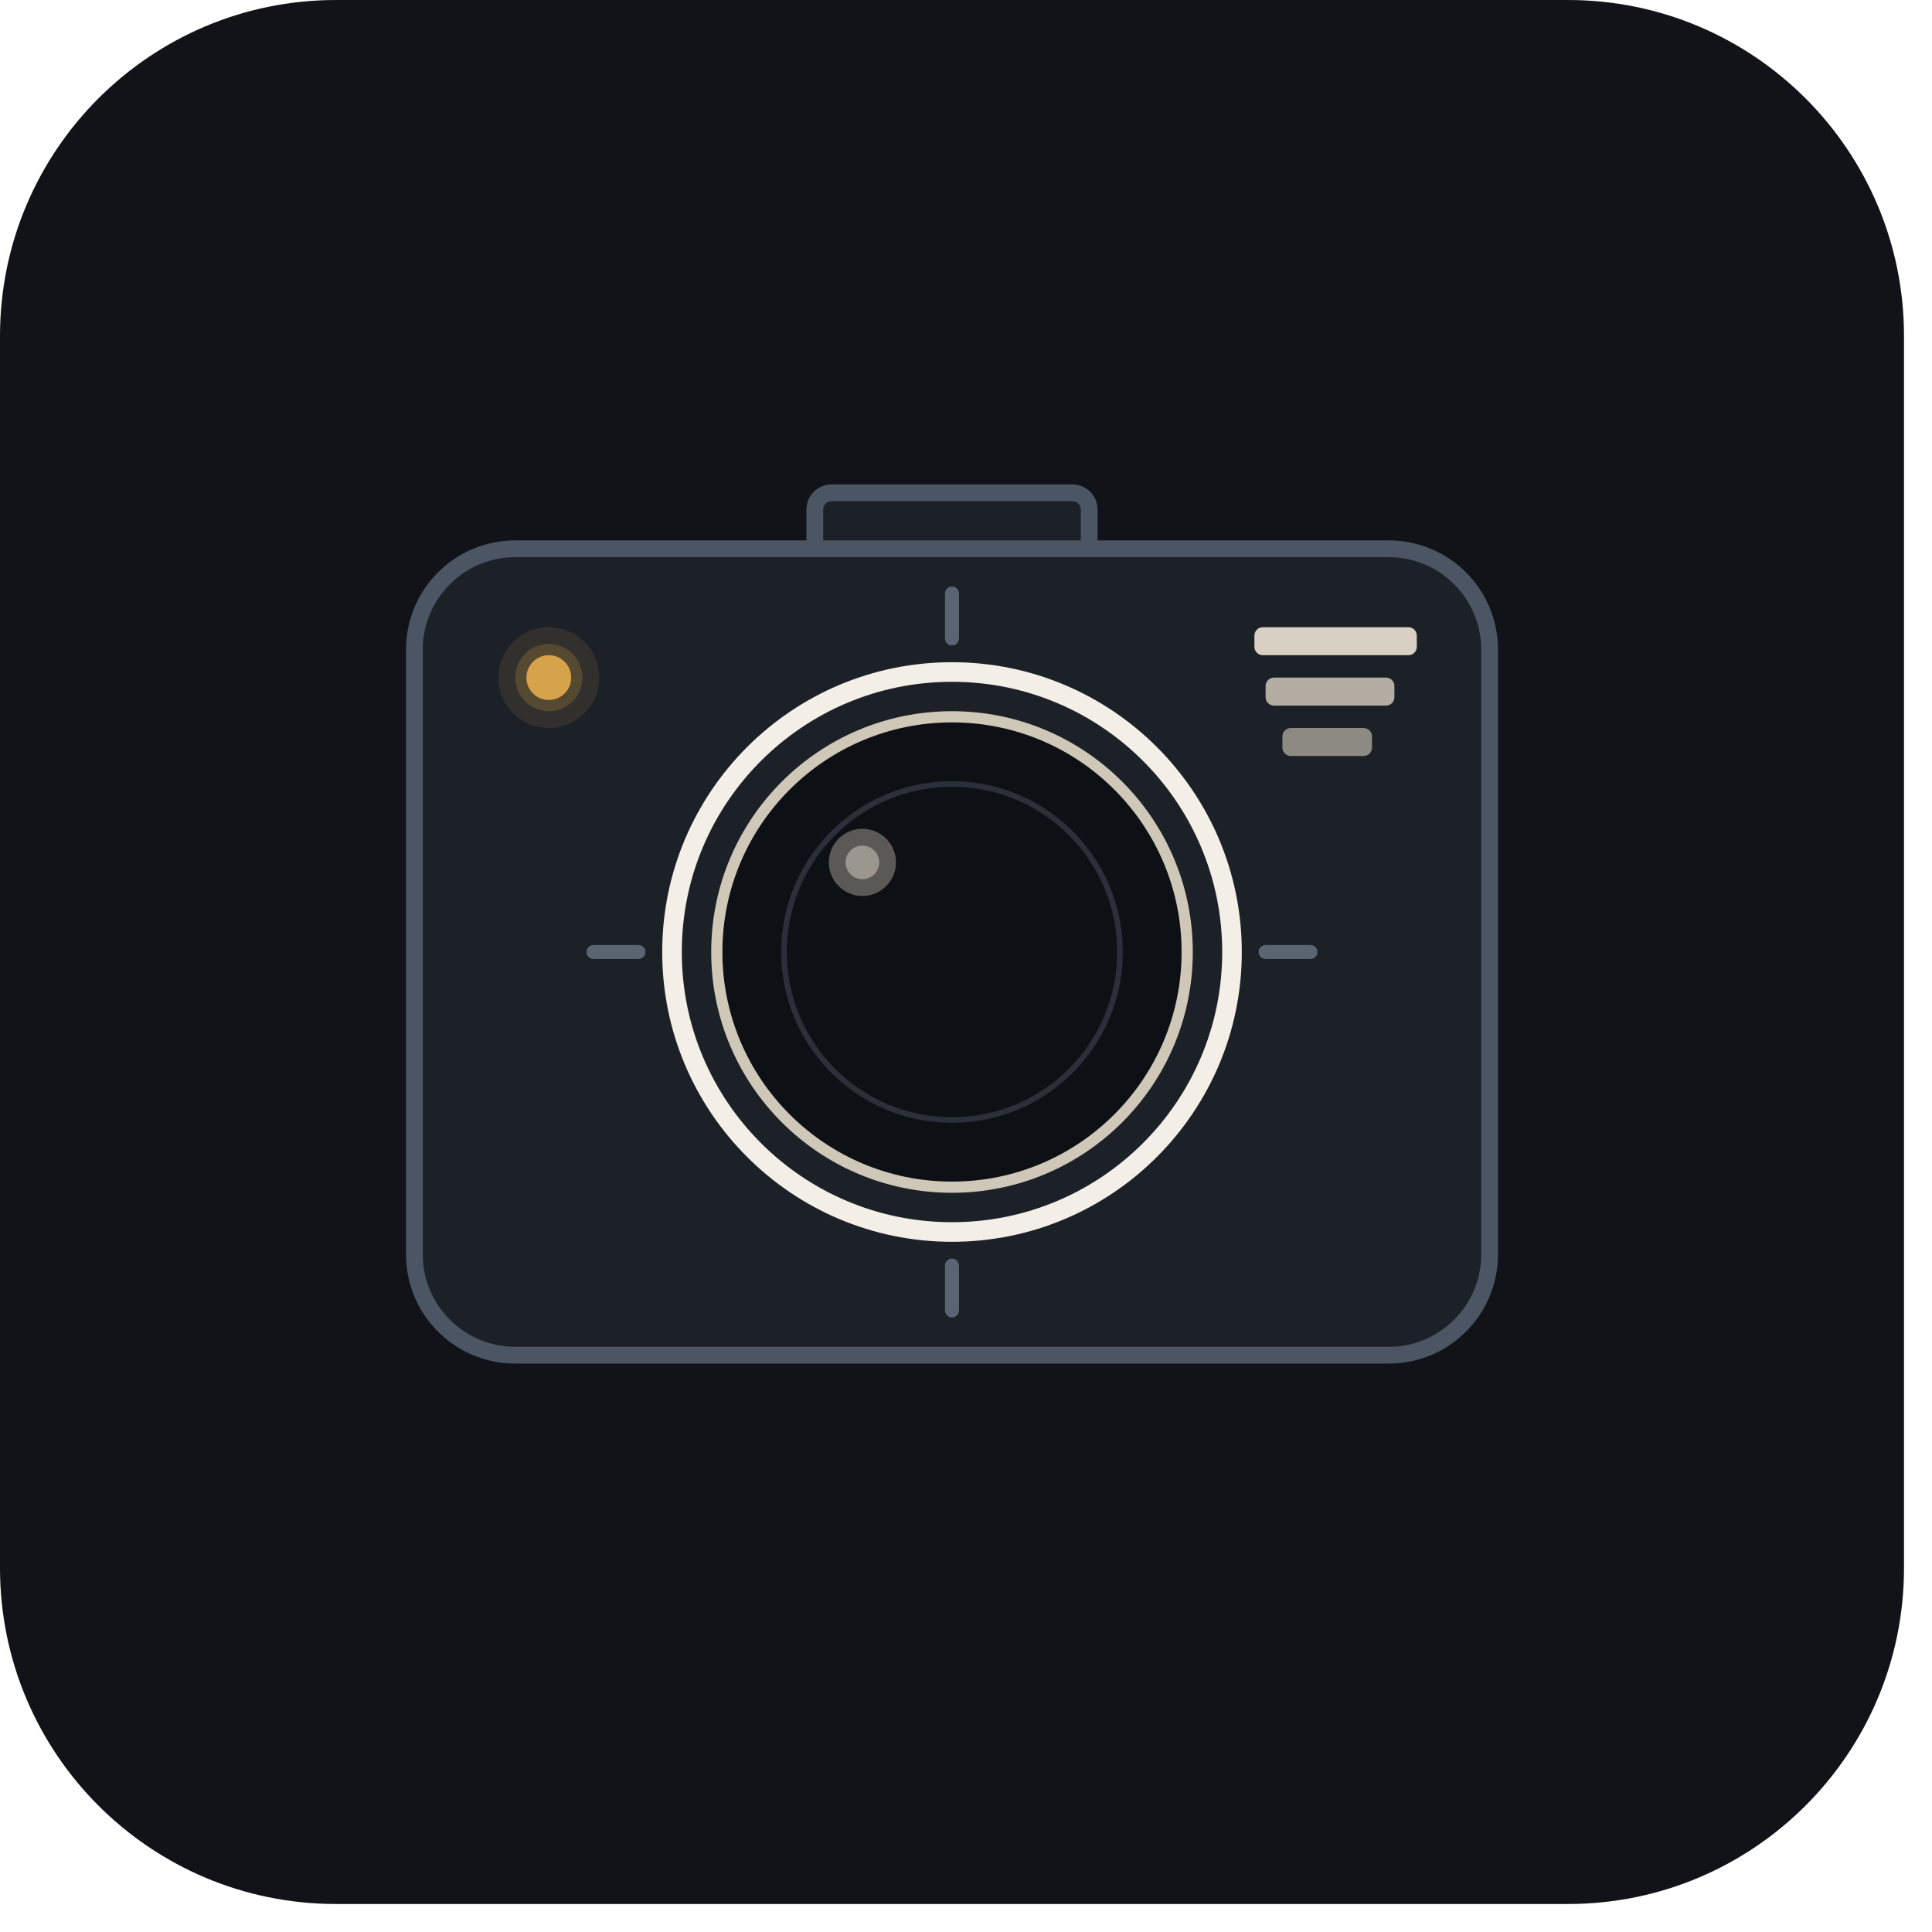
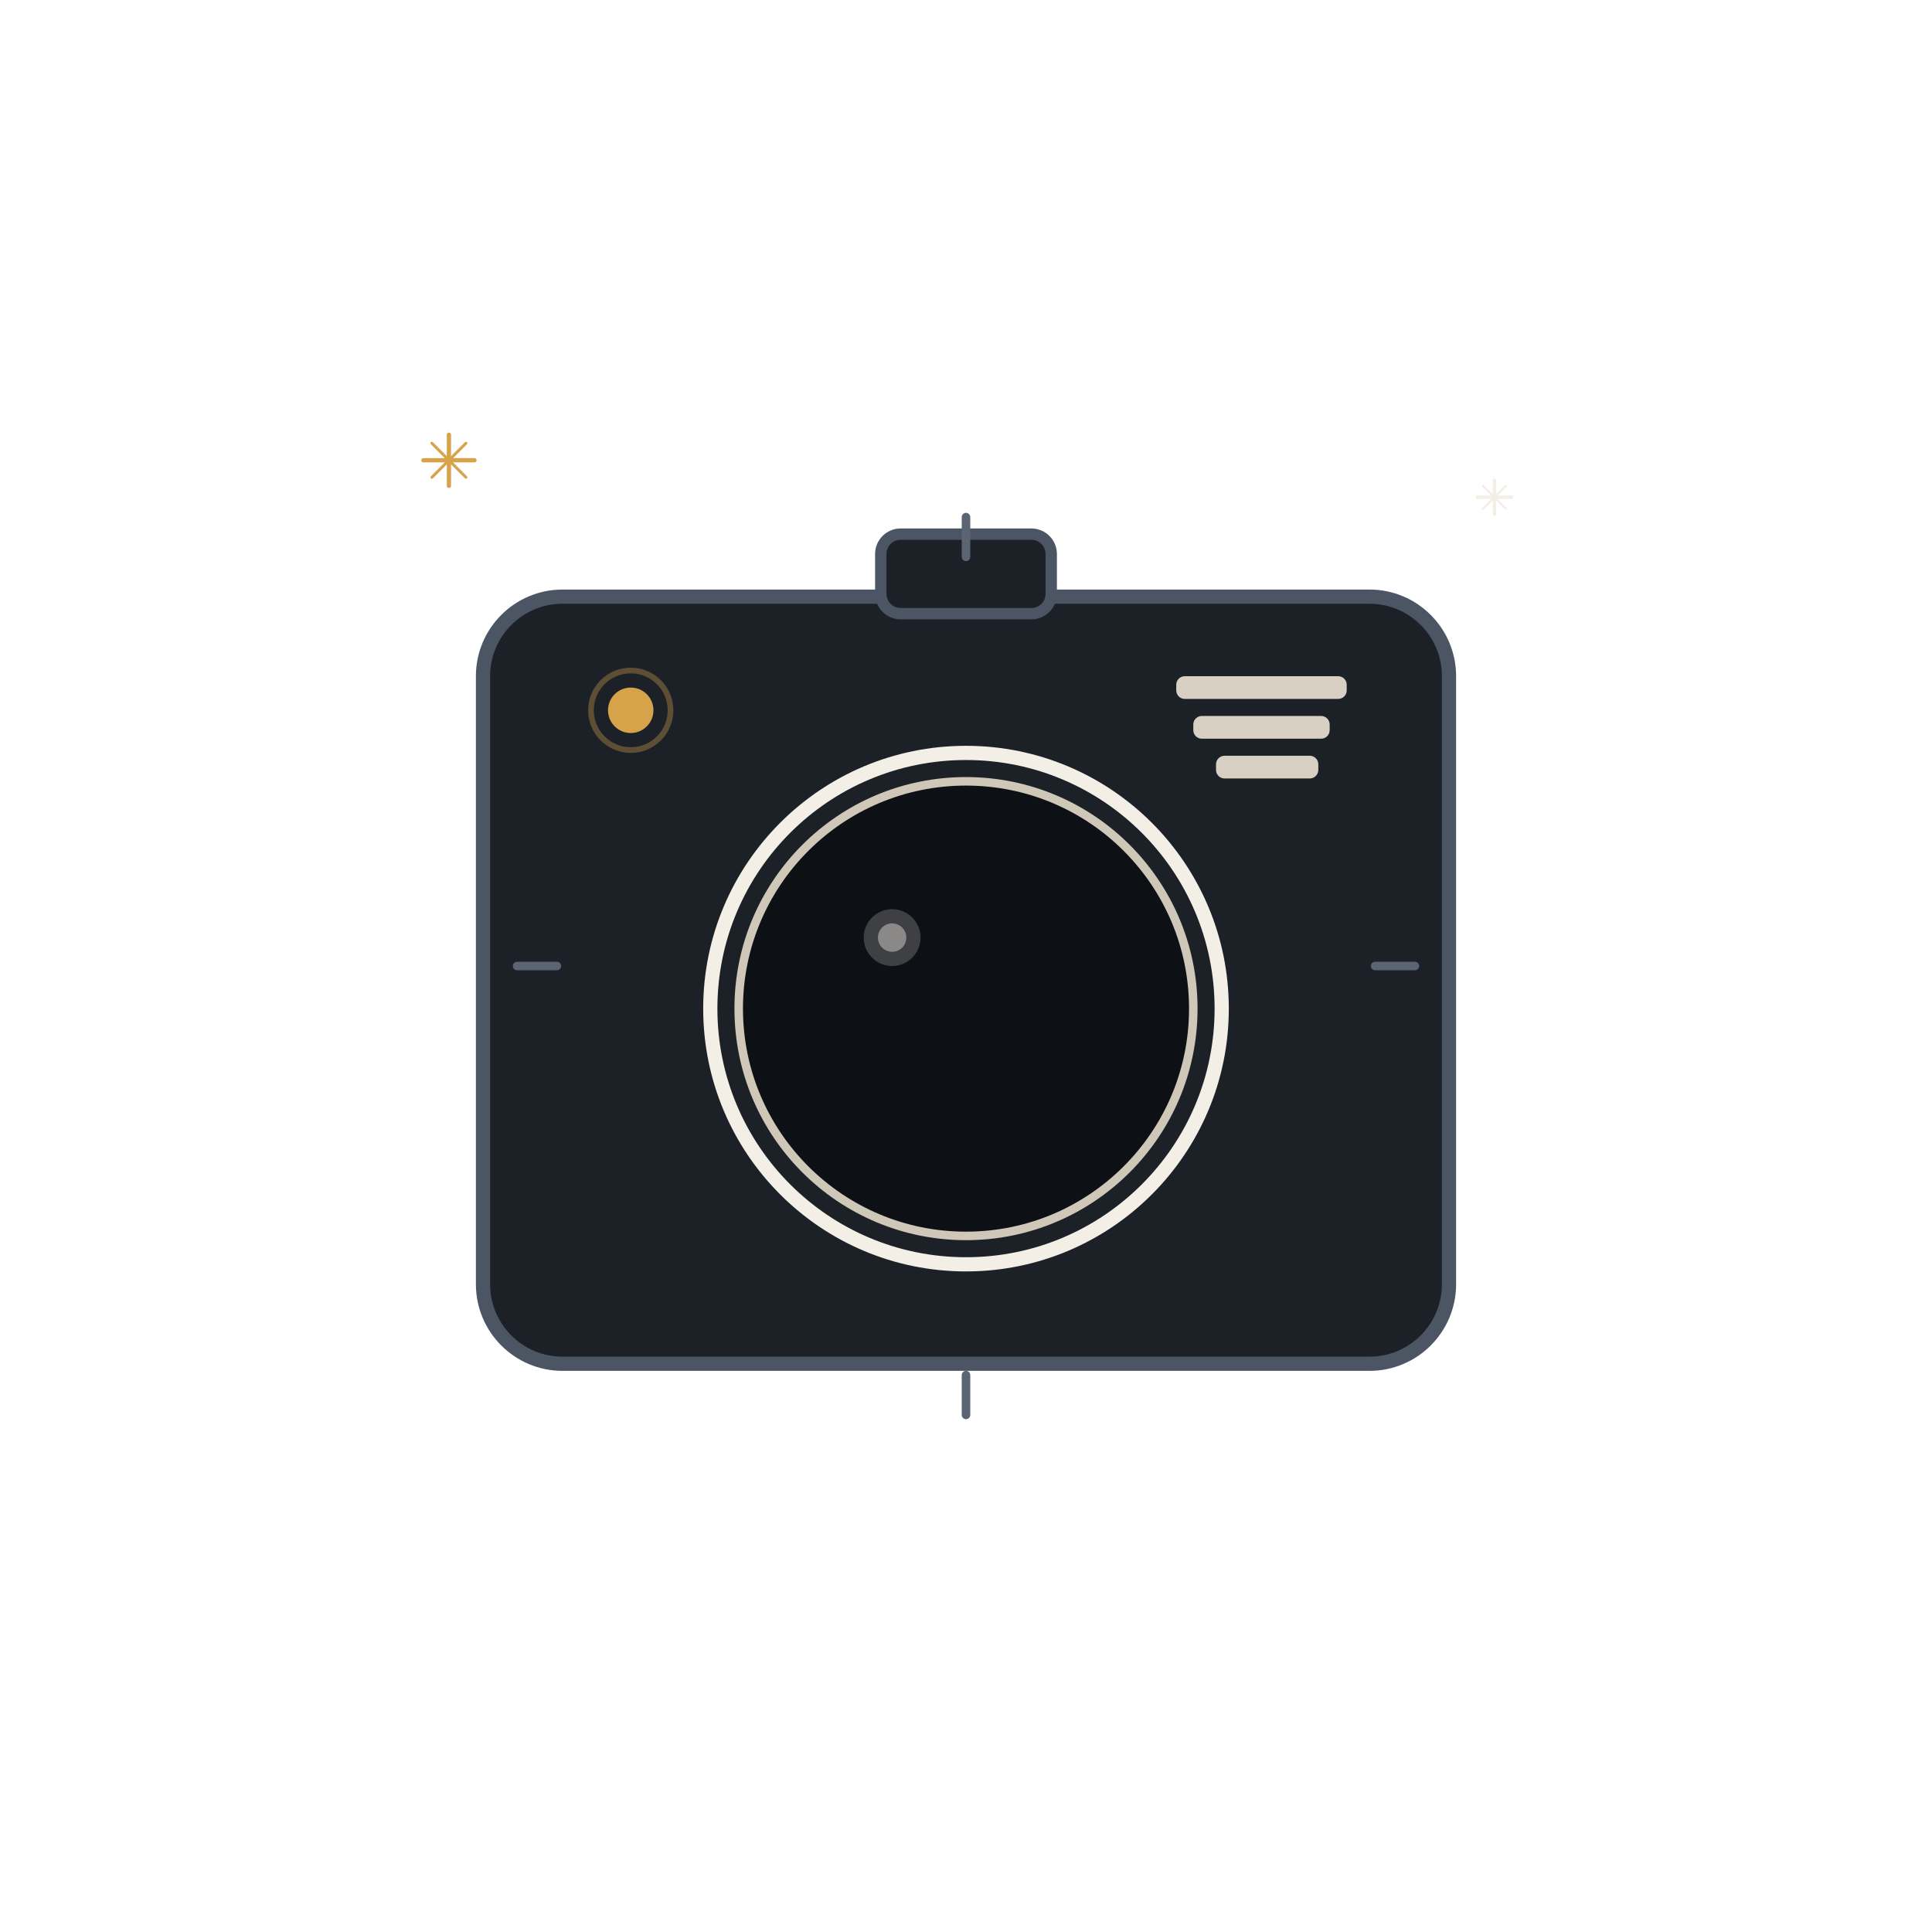
- <svg xmlns="http://www.w3.org/2000/svg" width="100%" viewBox="0 0 690 690" role="img" style="">
-   <rect width="680" height="680" fill="#111318" rx="120" style="fill:rgb(17, 19, 24);stroke:none;color:rgb(11, 11, 11);stroke-width:1px;stroke-linecap:butt;stroke-linejoin:miter;opacity:1;font-family:&quot;Anthropic Sans&quot;, -apple-system, BlinkMacSystemFont, &quot;Segoe UI&quot;, sans-serif;font-size:16px;font-weight:400;text-anchor:start;dominant-baseline:auto" />
-   <rect x="291" y="176" width="98" height="28" rx="6" fill="#1c2128" stroke="#4b5563" stroke-width="6" style="fill:rgb(28, 33, 40);stroke:rgb(75, 85, 99);color:rgb(11, 11, 11);stroke-width:6px;stroke-linecap:butt;stroke-linejoin:miter;opacity:1;font-family:&quot;Anthropic Sans&quot;, -apple-system, BlinkMacSystemFont, &quot;Segoe UI&quot;, sans-serif;font-size:16px;font-weight:400;text-anchor:start;dominant-baseline:auto" />
-   <rect x="148" y="196" width="384" height="288" rx="36" fill="#1c2128" stroke="#4b5563" stroke-width="6" style="fill:rgb(28, 33, 40);stroke:rgb(75, 85, 99);color:rgb(11, 11, 11);stroke-width:6px;stroke-linecap:butt;stroke-linejoin:miter;opacity:1;font-family:&quot;Anthropic Sans&quot;, -apple-system, BlinkMacSystemFont, &quot;Segoe UI&quot;, sans-serif;font-size:16px;font-weight:400;text-anchor:start;dominant-baseline:auto" />
-   <circle cx="340" cy="340" r="100" fill="none" stroke="#f3efe6" stroke-width="7" style="fill:none;stroke:rgb(243, 239, 230);color:rgb(11, 11, 11);stroke-width:7px;stroke-linecap:butt;stroke-linejoin:miter;opacity:1;font-family:&quot;Anthropic Sans&quot;, -apple-system, BlinkMacSystemFont, &quot;Segoe UI&quot;, sans-serif;font-size:16px;font-weight:400;text-anchor:start;dominant-baseline:auto" />
-   <circle cx="340" cy="340" r="84" fill="#0d1014" style="fill:rgb(13, 16, 20);stroke:none;color:rgb(11, 11, 11);stroke-width:1px;stroke-linecap:butt;stroke-linejoin:miter;opacity:1;font-family:&quot;Anthropic Sans&quot;, -apple-system, BlinkMacSystemFont, &quot;Segoe UI&quot;, sans-serif;font-size:16px;font-weight:400;text-anchor:start;dominant-baseline:auto" />
-   <circle cx="340" cy="340" r="84" fill="none" stroke="#cfc7b8" stroke-width="4" style="fill:none;stroke:rgb(207, 199, 184);color:rgb(11, 11, 11);stroke-width:4px;stroke-linecap:butt;stroke-linejoin:miter;opacity:1;font-family:&quot;Anthropic Sans&quot;, -apple-system, BlinkMacSystemFont, &quot;Segoe UI&quot;, sans-serif;font-size:16px;font-weight:400;text-anchor:start;dominant-baseline:auto" />
-   <circle cx="340" cy="340" r="60" fill="none" stroke="#2a2f3a" stroke-width="2" style="fill:none;stroke:rgb(42, 47, 58);color:rgb(11, 11, 11);stroke-width:2px;stroke-linecap:butt;stroke-linejoin:miter;opacity:1;font-family:&quot;Anthropic Sans&quot;, -apple-system, BlinkMacSystemFont, &quot;Segoe UI&quot;, sans-serif;font-size:16px;font-weight:400;text-anchor:start;dominant-baseline:auto" />
-   <circle cx="308" cy="308" r="12" fill="#b8b1a3" opacity="0.45" style="fill:rgb(184, 177, 163);stroke:none;color:rgb(11, 11, 11);stroke-width:1px;stroke-linecap:butt;stroke-linejoin:miter;opacity:0.45;font-family:&quot;Anthropic Sans&quot;, -apple-system, BlinkMacSystemFont, &quot;Segoe UI&quot;, sans-serif;font-size:16px;font-weight:400;text-anchor:start;dominant-baseline:auto" />
-   <circle cx="308" cy="308" r="6" fill="#d0c9be" opacity="0.55" style="fill:rgb(208, 201, 190);stroke:none;color:rgb(11, 11, 11);stroke-width:1px;stroke-linecap:butt;stroke-linejoin:miter;opacity:0.55;font-family:&quot;Anthropic Sans&quot;, -apple-system, BlinkMacSystemFont, &quot;Segoe UI&quot;, sans-serif;font-size:16px;font-weight:400;text-anchor:start;dominant-baseline:auto" />
-   <line x1="340" y1="228" x2="340" y2="212" stroke="#5a6472" stroke-width="5" stroke-linecap="round" style="fill:rgb(0, 0, 0);stroke:rgb(90, 100, 114);color:rgb(11, 11, 11);stroke-width:5px;stroke-linecap:round;stroke-linejoin:miter;opacity:1;font-family:&quot;Anthropic Sans&quot;, -apple-system, BlinkMacSystemFont, &quot;Segoe UI&quot;, sans-serif;font-size:16px;font-weight:400;text-anchor:start;dominant-baseline:auto" />
-   <line x1="340" y1="452" x2="340" y2="468" stroke="#5a6472" stroke-width="5" stroke-linecap="round" style="fill:rgb(0, 0, 0);stroke:rgb(90, 100, 114);color:rgb(11, 11, 11);stroke-width:5px;stroke-linecap:round;stroke-linejoin:miter;opacity:1;font-family:&quot;Anthropic Sans&quot;, -apple-system, BlinkMacSystemFont, &quot;Segoe UI&quot;, sans-serif;font-size:16px;font-weight:400;text-anchor:start;dominant-baseline:auto" />
-   <line x1="228" y1="340" x2="212" y2="340" stroke="#5a6472" stroke-width="5" stroke-linecap="round" style="fill:rgb(0, 0, 0);stroke:rgb(90, 100, 114);color:rgb(11, 11, 11);stroke-width:5px;stroke-linecap:round;stroke-linejoin:miter;opacity:1;font-family:&quot;Anthropic Sans&quot;, -apple-system, BlinkMacSystemFont, &quot;Segoe UI&quot;, sans-serif;font-size:16px;font-weight:400;text-anchor:start;dominant-baseline:auto" />
-   <line x1="452" y1="340" x2="468" y2="340" stroke="#5a6472" stroke-width="5" stroke-linecap="round" style="fill:rgb(0, 0, 0);stroke:rgb(90, 100, 114);color:rgb(11, 11, 11);stroke-width:5px;stroke-linecap:round;stroke-linejoin:miter;opacity:1;font-family:&quot;Anthropic Sans&quot;, -apple-system, BlinkMacSystemFont, &quot;Segoe UI&quot;, sans-serif;font-size:16px;font-weight:400;text-anchor:start;dominant-baseline:auto" />
-   <rect x="448" y="224" width="58" height="10" rx="3" fill="#d8d0c2" style="fill:rgb(216, 208, 194);stroke:none;color:rgb(11, 11, 11);stroke-width:1px;stroke-linecap:butt;stroke-linejoin:miter;opacity:1;font-family:&quot;Anthropic Sans&quot;, -apple-system, BlinkMacSystemFont, &quot;Segoe UI&quot;, sans-serif;font-size:16px;font-weight:400;text-anchor:start;dominant-baseline:auto" />
-   <rect x="452" y="242" width="46" height="10" rx="3" fill="#d8d0c2" opacity="0.8" style="fill:rgb(216, 208, 194);stroke:none;color:rgb(11, 11, 11);stroke-width:1px;stroke-linecap:butt;stroke-linejoin:miter;opacity:0.8;font-family:&quot;Anthropic Sans&quot;, -apple-system, BlinkMacSystemFont, &quot;Segoe UI&quot;, sans-serif;font-size:16px;font-weight:400;text-anchor:start;dominant-baseline:auto" />
-   <rect x="458" y="260" width="32" height="10" rx="3" fill="#d8d0c2" opacity="0.6" style="fill:rgb(216, 208, 194);stroke:none;color:rgb(11, 11, 11);stroke-width:1px;stroke-linecap:butt;stroke-linejoin:miter;opacity:0.6;font-family:&quot;Anthropic Sans&quot;, -apple-system, BlinkMacSystemFont, &quot;Segoe UI&quot;, sans-serif;font-size:16px;font-weight:400;text-anchor:start;dominant-baseline:auto" />
-   <circle cx="196" cy="242" r="18" fill="#d6a24a" opacity="0.12" style="fill:rgb(214, 162, 74);stroke:none;color:rgb(11, 11, 11);stroke-width:1px;stroke-linecap:butt;stroke-linejoin:miter;opacity:0.12;font-family:&quot;Anthropic Sans&quot;, -apple-system, BlinkMacSystemFont, &quot;Segoe UI&quot;, sans-serif;font-size:16px;font-weight:400;text-anchor:start;dominant-baseline:auto" />
-   <circle cx="196" cy="242" r="12" fill="#d6a24a" opacity="0.22" style="fill:rgb(214, 162, 74);stroke:none;color:rgb(11, 11, 11);stroke-width:1px;stroke-linecap:butt;stroke-linejoin:miter;opacity:0.22;font-family:&quot;Anthropic Sans&quot;, -apple-system, BlinkMacSystemFont, &quot;Segoe UI&quot;, sans-serif;font-size:16px;font-weight:400;text-anchor:start;dominant-baseline:auto" />
-   <circle cx="196" cy="242" r="8" fill="#d6a24a" style="fill:rgb(214, 162, 74);stroke:none;color:rgb(11, 11, 11);stroke-width:1px;stroke-linecap:butt;stroke-linejoin:miter;opacity:1;font-family:&quot;Anthropic Sans&quot;, -apple-system, BlinkMacSystemFont, &quot;Segoe UI&quot;, sans-serif;font-size:16px;font-weight:400;text-anchor:start;dominant-baseline:auto" />
+ <svg xmlns="http://www.w3.org/2000/svg" width="100%" viewBox="0 0 680 680" role="img" style="">
+   <g transform="translate(340,340)" style="fill:rgb(0, 0, 0);stroke:none;color:rgb(11, 11, 11);stroke-width:1px;stroke-linecap:butt;stroke-linejoin:miter;opacity:1;font-family:&quot;Anthropic Sans&quot;, -apple-system, BlinkMacSystemFont, &quot;Segoe UI&quot;, sans-serif;font-size:16px;font-weight:400;text-anchor:start;dominant-baseline:auto">
+     <g transform="translate(-182,-178)" style="fill:rgb(0, 0, 0);stroke:none;color:rgb(11, 11, 11);stroke-width:1px;stroke-linecap:butt;stroke-linejoin:miter;opacity:1;font-family:&quot;Anthropic Sans&quot;, -apple-system, BlinkMacSystemFont, &quot;Segoe UI&quot;, sans-serif;font-size:16px;font-weight:400;text-anchor:start;dominant-baseline:auto">
+       <line x1="0" y1="-9" x2="0" y2="9" stroke="#d6a24a" stroke-width="1.5" stroke-linecap="round" style="fill:rgb(0, 0, 0);stroke:rgb(214, 162, 74);color:rgb(11, 11, 11);stroke-width:1.5px;stroke-linecap:round;stroke-linejoin:miter;opacity:1;font-family:&quot;Anthropic Sans&quot;, -apple-system, BlinkMacSystemFont, &quot;Segoe UI&quot;, sans-serif;font-size:16px;font-weight:400;text-anchor:start;dominant-baseline:auto" />
+       <line x1="-9" y1="0" x2="9" y2="0" stroke="#d6a24a" stroke-width="1.5" stroke-linecap="round" style="fill:rgb(0, 0, 0);stroke:rgb(214, 162, 74);color:rgb(11, 11, 11);stroke-width:1.5px;stroke-linecap:round;stroke-linejoin:miter;opacity:1;font-family:&quot;Anthropic Sans&quot;, -apple-system, BlinkMacSystemFont, &quot;Segoe UI&quot;, sans-serif;font-size:16px;font-weight:400;text-anchor:start;dominant-baseline:auto" />
+       <line x1="-6" y1="-6" x2="6" y2="6" stroke="#d6a24a" stroke-width="1" stroke-linecap="round" style="fill:rgb(0, 0, 0);stroke:rgb(214, 162, 74);color:rgb(11, 11, 11);stroke-width:1px;stroke-linecap:round;stroke-linejoin:miter;opacity:1;font-family:&quot;Anthropic Sans&quot;, -apple-system, BlinkMacSystemFont, &quot;Segoe UI&quot;, sans-serif;font-size:16px;font-weight:400;text-anchor:start;dominant-baseline:auto" />
+       <line x1="6" y1="-6" x2="-6" y2="6" stroke="#d6a24a" stroke-width="1" stroke-linecap="round" style="fill:rgb(0, 0, 0);stroke:rgb(214, 162, 74);color:rgb(11, 11, 11);stroke-width:1px;stroke-linecap:round;stroke-linejoin:miter;opacity:1;font-family:&quot;Anthropic Sans&quot;, -apple-system, BlinkMacSystemFont, &quot;Segoe UI&quot;, sans-serif;font-size:16px;font-weight:400;text-anchor:start;dominant-baseline:auto" />
+     </g>
+     <g transform="translate(186,-165)" style="fill:rgb(0, 0, 0);stroke:none;color:rgb(11, 11, 11);stroke-width:1px;stroke-linecap:butt;stroke-linejoin:miter;opacity:1;font-family:&quot;Anthropic Sans&quot;, -apple-system, BlinkMacSystemFont, &quot;Segoe UI&quot;, sans-serif;font-size:16px;font-weight:400;text-anchor:start;dominant-baseline:auto">
+       <line x1="0" y1="-6" x2="0" y2="6" stroke="#f3efe6" stroke-width="1.2" stroke-linecap="round" style="fill:rgb(0, 0, 0);stroke:rgb(243, 239, 230);color:rgb(11, 11, 11);stroke-width:1.2px;stroke-linecap:round;stroke-linejoin:miter;opacity:1;font-family:&quot;Anthropic Sans&quot;, -apple-system, BlinkMacSystemFont, &quot;Segoe UI&quot;, sans-serif;font-size:16px;font-weight:400;text-anchor:start;dominant-baseline:auto" />
+       <line x1="-6" y1="0" x2="6" y2="0" stroke="#f3efe6" stroke-width="1.2" stroke-linecap="round" style="fill:rgb(0, 0, 0);stroke:rgb(243, 239, 230);color:rgb(11, 11, 11);stroke-width:1.2px;stroke-linecap:round;stroke-linejoin:miter;opacity:1;font-family:&quot;Anthropic Sans&quot;, -apple-system, BlinkMacSystemFont, &quot;Segoe UI&quot;, sans-serif;font-size:16px;font-weight:400;text-anchor:start;dominant-baseline:auto" />
+       <line x1="-4" y1="-4" x2="4" y2="4" stroke="#f3efe6" stroke-width="0.8" stroke-linecap="round" style="fill:rgb(0, 0, 0);stroke:rgb(243, 239, 230);color:rgb(11, 11, 11);stroke-width:0.8px;stroke-linecap:round;stroke-linejoin:miter;opacity:1;font-family:&quot;Anthropic Sans&quot;, -apple-system, BlinkMacSystemFont, &quot;Segoe UI&quot;, sans-serif;font-size:16px;font-weight:400;text-anchor:start;dominant-baseline:auto" />
+       <line x1="4" y1="-4" x2="-4" y2="4" stroke="#f3efe6" stroke-width="0.8" stroke-linecap="round" style="fill:rgb(0, 0, 0);stroke:rgb(243, 239, 230);color:rgb(11, 11, 11);stroke-width:0.8px;stroke-linecap:round;stroke-linejoin:miter;opacity:1;font-family:&quot;Anthropic Sans&quot;, -apple-system, BlinkMacSystemFont, &quot;Segoe UI&quot;, sans-serif;font-size:16px;font-weight:400;text-anchor:start;dominant-baseline:auto" />
+     </g>
+     <rect x="-170" y="-130" width="340" height="270" rx="28" ry="28" fill="#1c2128" stroke="#4b5563" stroke-width="5" style="fill:rgb(28, 33, 40);stroke:rgb(75, 85, 99);color:rgb(11, 11, 11);stroke-width:5px;stroke-linecap:butt;stroke-linejoin:miter;opacity:1;font-family:&quot;Anthropic Sans&quot;, -apple-system, BlinkMacSystemFont, &quot;Segoe UI&quot;, sans-serif;font-size:16px;font-weight:400;text-anchor:start;dominant-baseline:auto" />
+     <rect x="-30" y="-152" width="60" height="28" rx="7" ry="7" fill="#1c2128" stroke="#4b5563" stroke-width="4" style="fill:rgb(28, 33, 40);stroke:rgb(75, 85, 99);color:rgb(11, 11, 11);stroke-width:4px;stroke-linecap:butt;stroke-linejoin:miter;opacity:1;font-family:&quot;Anthropic Sans&quot;, -apple-system, BlinkMacSystemFont, &quot;Segoe UI&quot;, sans-serif;font-size:16px;font-weight:400;text-anchor:start;dominant-baseline:auto" />
+     <line x1="0" y1="-158" x2="0" y2="-144" stroke="#5a6472" stroke-width="3" stroke-linecap="round" style="fill:rgb(0, 0, 0);stroke:rgb(90, 100, 114);color:rgb(11, 11, 11);stroke-width:3px;stroke-linecap:round;stroke-linejoin:miter;opacity:1;font-family:&quot;Anthropic Sans&quot;, -apple-system, BlinkMacSystemFont, &quot;Segoe UI&quot;, sans-serif;font-size:16px;font-weight:400;text-anchor:start;dominant-baseline:auto" />
+     <line x1="0" y1="144" x2="0" y2="158" stroke="#5a6472" stroke-width="3" stroke-linecap="round" style="fill:rgb(0, 0, 0);stroke:rgb(90, 100, 114);color:rgb(11, 11, 11);stroke-width:3px;stroke-linecap:round;stroke-linejoin:miter;opacity:1;font-family:&quot;Anthropic Sans&quot;, -apple-system, BlinkMacSystemFont, &quot;Segoe UI&quot;, sans-serif;font-size:16px;font-weight:400;text-anchor:start;dominant-baseline:auto" />
+     <line x1="-158" y1="0" x2="-144" y2="0" stroke="#5a6472" stroke-width="3" stroke-linecap="round" style="fill:rgb(0, 0, 0);stroke:rgb(90, 100, 114);color:rgb(11, 11, 11);stroke-width:3px;stroke-linecap:round;stroke-linejoin:miter;opacity:1;font-family:&quot;Anthropic Sans&quot;, -apple-system, BlinkMacSystemFont, &quot;Segoe UI&quot;, sans-serif;font-size:16px;font-weight:400;text-anchor:start;dominant-baseline:auto" />
+     <line x1="144" y1="0" x2="158" y2="0" stroke="#5a6472" stroke-width="3" stroke-linecap="round" style="fill:rgb(0, 0, 0);stroke:rgb(90, 100, 114);color:rgb(11, 11, 11);stroke-width:3px;stroke-linecap:round;stroke-linejoin:miter;opacity:1;font-family:&quot;Anthropic Sans&quot;, -apple-system, BlinkMacSystemFont, &quot;Segoe UI&quot;, sans-serif;font-size:16px;font-weight:400;text-anchor:start;dominant-baseline:auto" />
+     <circle cx="0" cy="15" r="90" fill="none" stroke="#f3efe6" stroke-width="5" style="fill:none;stroke:rgb(243, 239, 230);color:rgb(11, 11, 11);stroke-width:5px;stroke-linecap:butt;stroke-linejoin:miter;opacity:1;font-family:&quot;Anthropic Sans&quot;, -apple-system, BlinkMacSystemFont, &quot;Segoe UI&quot;, sans-serif;font-size:16px;font-weight:400;text-anchor:start;dominant-baseline:auto" />
+     <circle cx="0" cy="15" r="80" fill="#0d1014" style="fill:rgb(13, 16, 20);stroke:none;color:rgb(11, 11, 11);stroke-width:1px;stroke-linecap:butt;stroke-linejoin:miter;opacity:1;font-family:&quot;Anthropic Sans&quot;, -apple-system, BlinkMacSystemFont, &quot;Segoe UI&quot;, sans-serif;font-size:16px;font-weight:400;text-anchor:start;dominant-baseline:auto" />
+     <circle cx="0" cy="15" r="80" fill="none" stroke="#cfc7b8" stroke-width="3" style="fill:none;stroke:rgb(207, 199, 184);color:rgb(11, 11, 11);stroke-width:3px;stroke-linecap:butt;stroke-linejoin:miter;opacity:1;font-family:&quot;Anthropic Sans&quot;, -apple-system, BlinkMacSystemFont, &quot;Segoe UI&quot;, sans-serif;font-size:16px;font-weight:400;text-anchor:start;dominant-baseline:auto" />
+     <circle cx="-26" cy="-10" r="10" fill="#f3efe6" opacity="0.22" style="fill:rgb(243, 239, 230);stroke:none;color:rgb(11, 11, 11);stroke-width:1px;stroke-linecap:butt;stroke-linejoin:miter;opacity:0.22;font-family:&quot;Anthropic Sans&quot;, -apple-system, BlinkMacSystemFont, &quot;Segoe UI&quot;, sans-serif;font-size:16px;font-weight:400;text-anchor:start;dominant-baseline:auto" />
+     <circle cx="-26" cy="-10" r="5" fill="#f3efe6" opacity="0.42" style="fill:rgb(243, 239, 230);stroke:none;color:rgb(11, 11, 11);stroke-width:1px;stroke-linecap:butt;stroke-linejoin:miter;opacity:0.42;font-family:&quot;Anthropic Sans&quot;, -apple-system, BlinkMacSystemFont, &quot;Segoe UI&quot;, sans-serif;font-size:16px;font-weight:400;text-anchor:start;dominant-baseline:auto" />
+     <rect x="74" y="-102" width="60" height="8" rx="3" fill="#d8d0c2" style="fill:rgb(216, 208, 194);stroke:none;color:rgb(11, 11, 11);stroke-width:1px;stroke-linecap:butt;stroke-linejoin:miter;opacity:1;font-family:&quot;Anthropic Sans&quot;, -apple-system, BlinkMacSystemFont, &quot;Segoe UI&quot;, sans-serif;font-size:16px;font-weight:400;text-anchor:start;dominant-baseline:auto" />
+     <rect x="80" y="-88" width="48" height="8" rx="3" fill="#d8d0c2" style="fill:rgb(216, 208, 194);stroke:none;color:rgb(11, 11, 11);stroke-width:1px;stroke-linecap:butt;stroke-linejoin:miter;opacity:1;font-family:&quot;Anthropic Sans&quot;, -apple-system, BlinkMacSystemFont, &quot;Segoe UI&quot;, sans-serif;font-size:16px;font-weight:400;text-anchor:start;dominant-baseline:auto" />
+     <rect x="88" y="-74" width="36" height="8" rx="3" fill="#d8d0c2" style="fill:rgb(216, 208, 194);stroke:none;color:rgb(11, 11, 11);stroke-width:1px;stroke-linecap:butt;stroke-linejoin:miter;opacity:1;font-family:&quot;Anthropic Sans&quot;, -apple-system, BlinkMacSystemFont, &quot;Segoe UI&quot;, sans-serif;font-size:16px;font-weight:400;text-anchor:start;dominant-baseline:auto" />
+     <circle cx="-118" cy="-90" r="14" fill="none" stroke="#d6a24a" stroke-width="2" opacity="0.35" style="fill:none;stroke:rgb(214, 162, 74);color:rgb(11, 11, 11);stroke-width:2px;stroke-linecap:butt;stroke-linejoin:miter;opacity:0.35;font-family:&quot;Anthropic Sans&quot;, -apple-system, BlinkMacSystemFont, &quot;Segoe UI&quot;, sans-serif;font-size:16px;font-weight:400;text-anchor:start;dominant-baseline:auto" />
+     <circle cx="-118" cy="-90" r="8" fill="#d6a24a" style="fill:rgb(214, 162, 74);stroke:none;color:rgb(11, 11, 11);stroke-width:1px;stroke-linecap:butt;stroke-linejoin:miter;opacity:1;font-family:&quot;Anthropic Sans&quot;, -apple-system, BlinkMacSystemFont, &quot;Segoe UI&quot;, sans-serif;font-size:16px;font-weight:400;text-anchor:start;dominant-baseline:auto" />
+   </g>
</svg>
